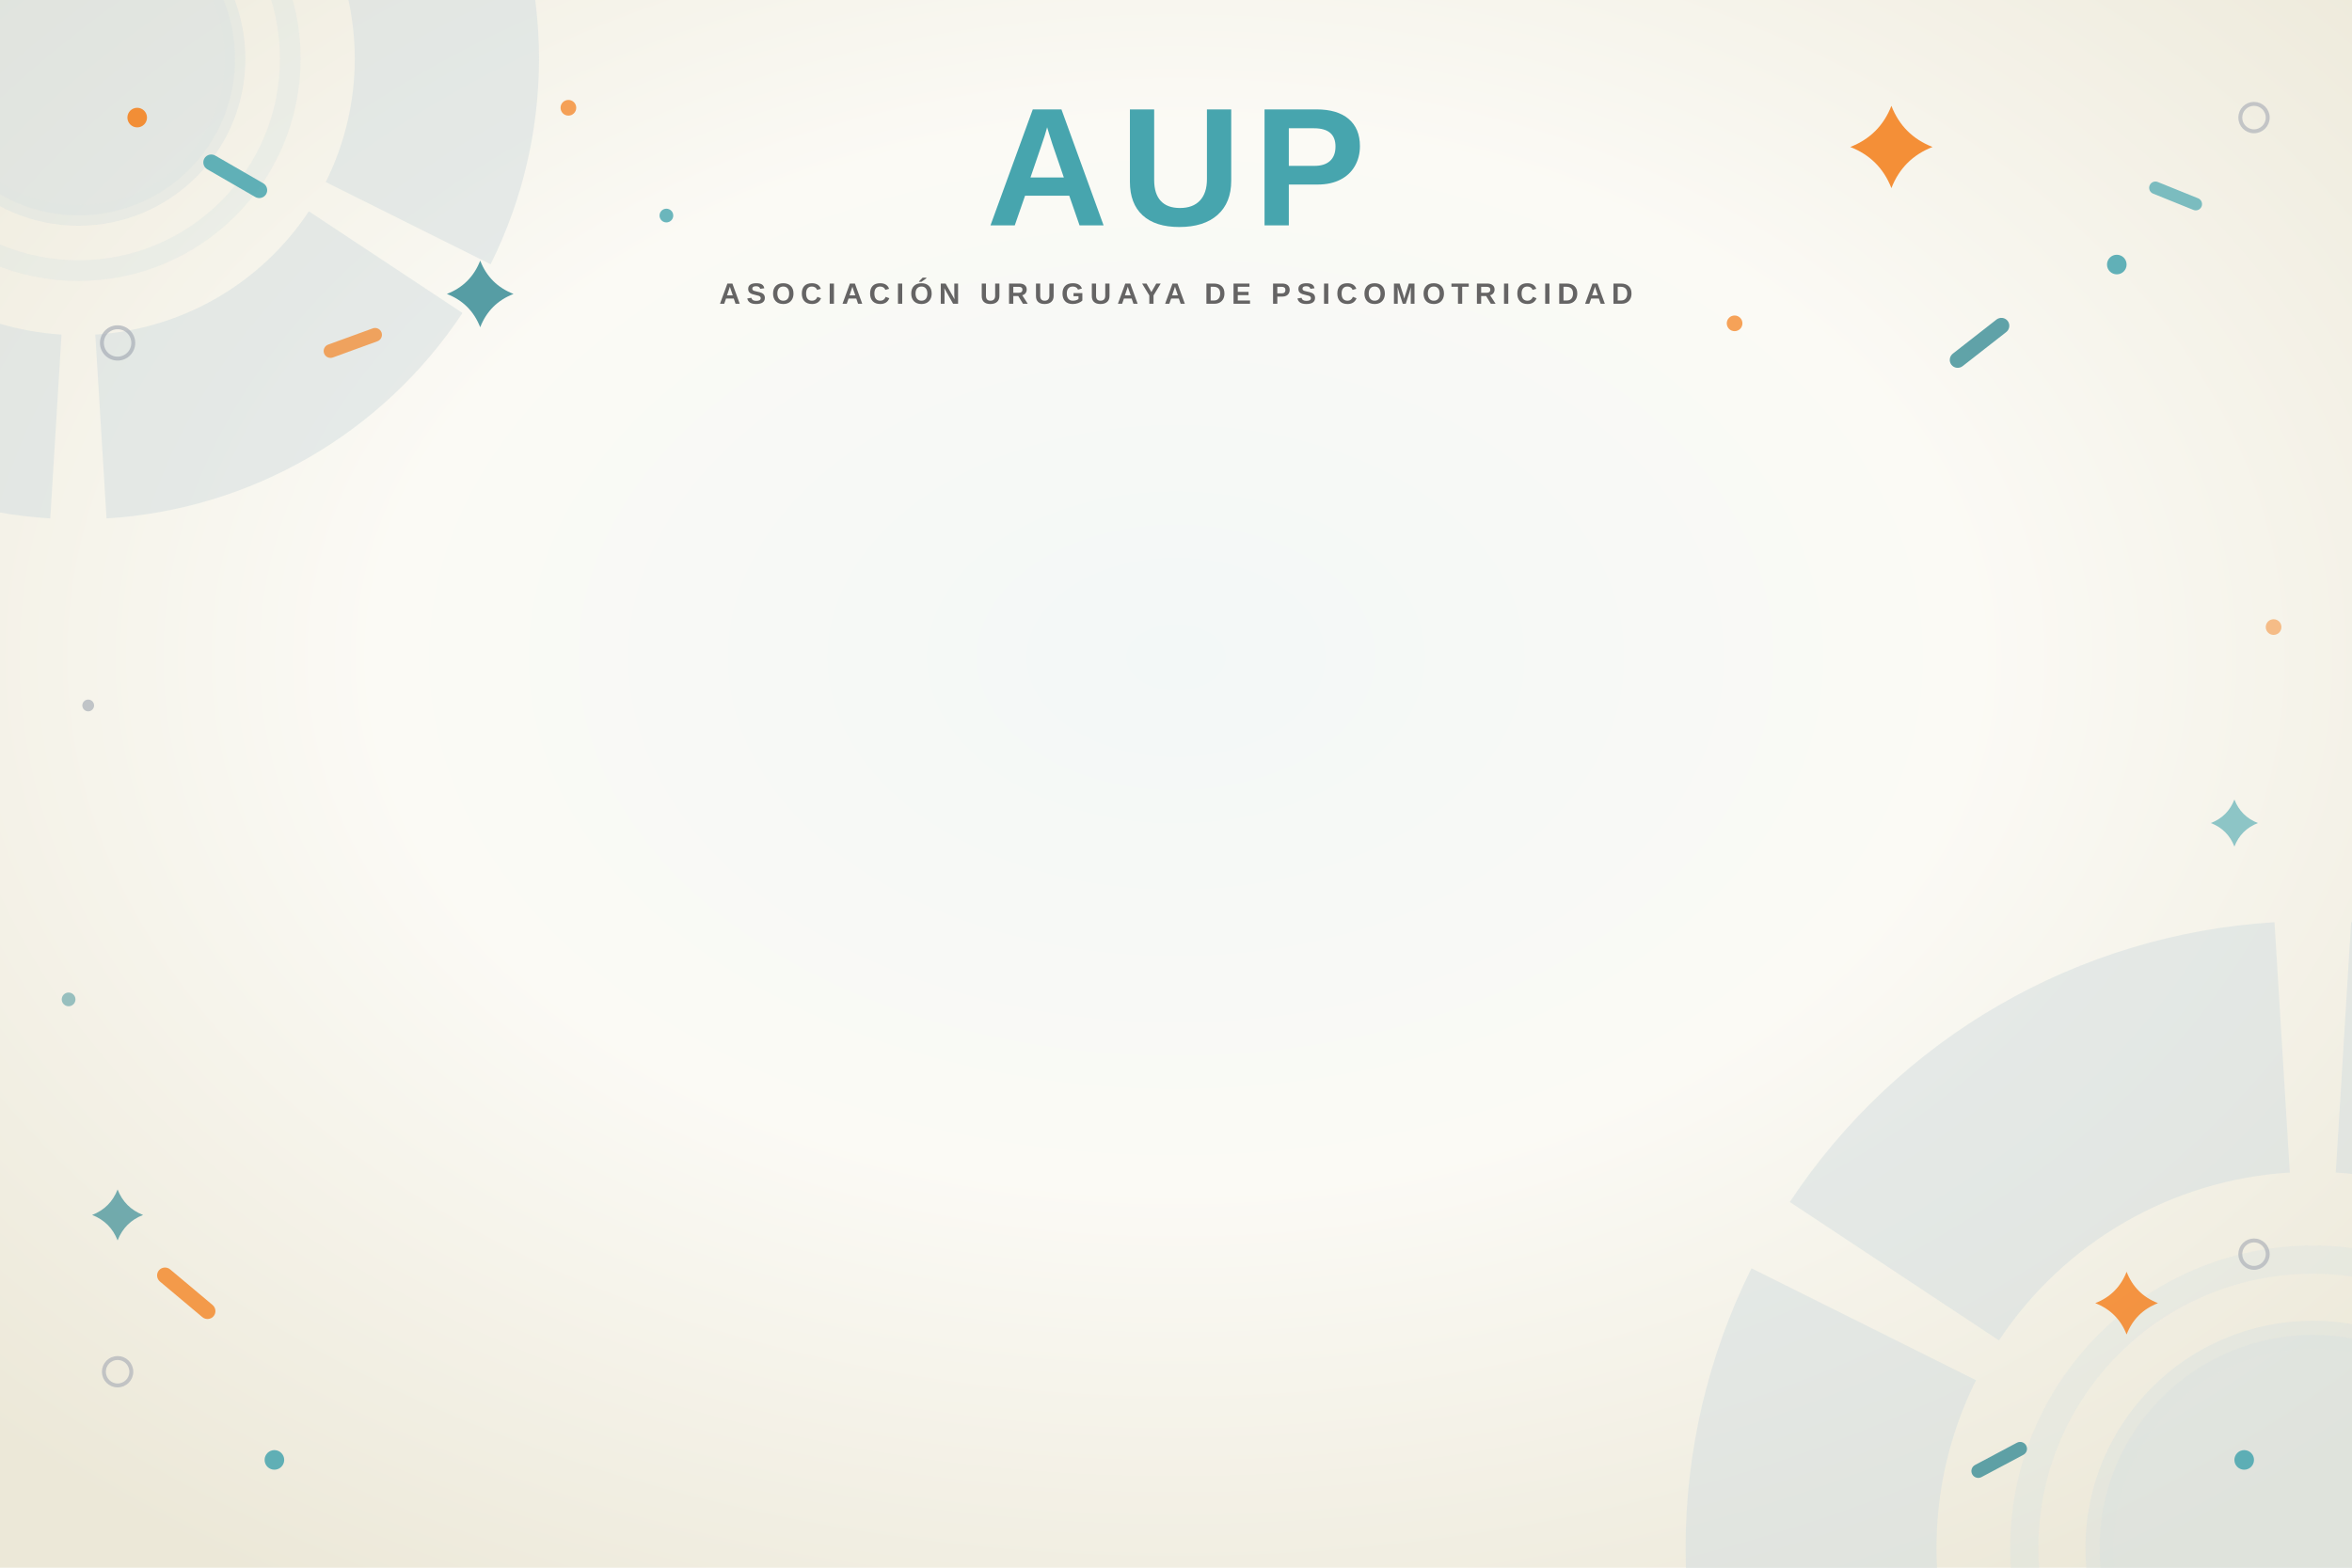
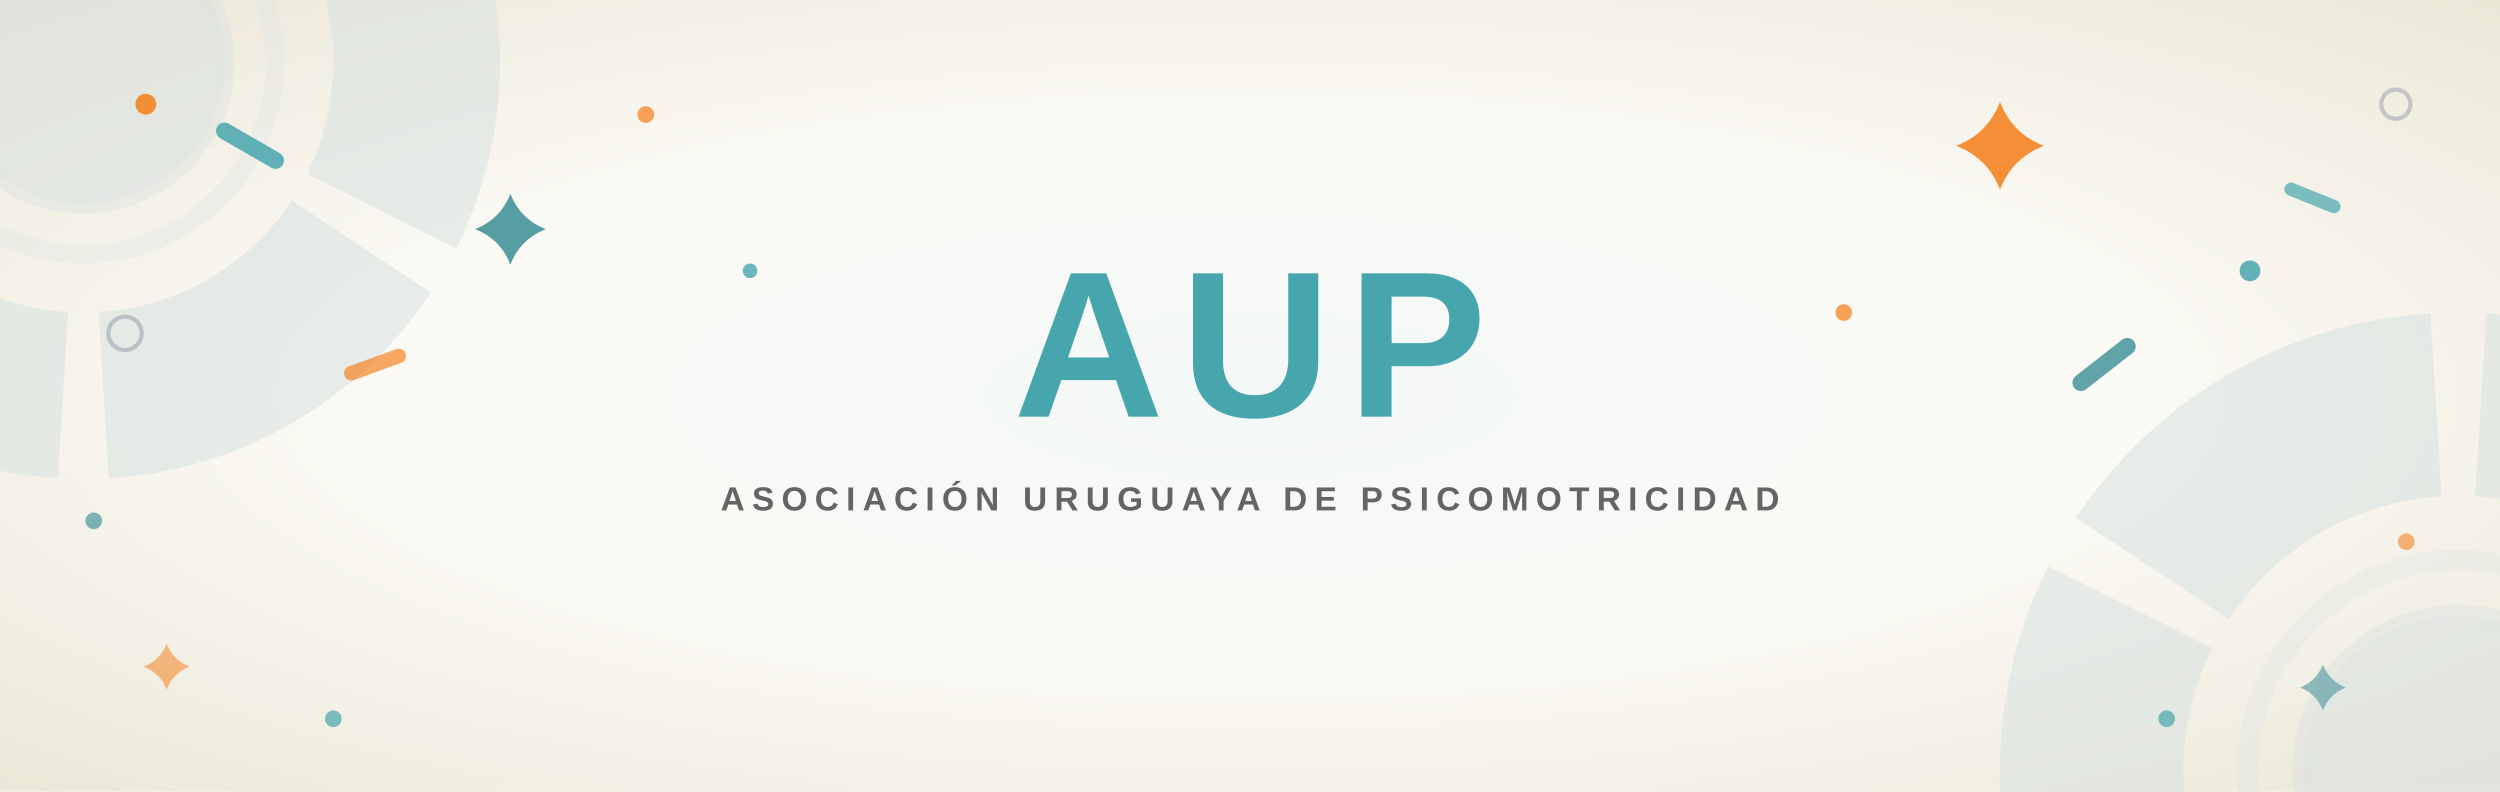
- <svg xmlns="http://www.w3.org/2000/svg" viewBox="0 0 1200 800" width="1200" height="800">
+ <svg xmlns="http://www.w3.org/2000/svg" viewBox="0 0 1200 380" width="1200" height="380">
  <defs>
-     <radialGradient id="glow" cx="50%" cy="42%" r="70%">
+     <radialGradient id="glow" cx="50%" cy="50%" r="70%">
      <stop offset="0%" stop-color="#f3f8f7" />
      <stop offset="48%" stop-color="#fbfaf5" />
      <stop offset="100%" stop-color="#ece8d8" />
    </radialGradient>
  </defs>
-   <rect width="1200" height="800" fill="#fbfaf5" />
-   <rect width="1200" height="800" fill="url(#glow)" />
-   <g opacity="0.55">
-     <path d="M54.35 -204.56 A235 235 0 0 1 235.96 -99.71 L157.58 -47.82 A141 141 0 0 0 48.61 -110.74 Z" fill="#d5dfe0" />
-     <path d="M250.31 -74.86 A235 235 0 0 1 250.31 134.86 L166.19 92.91 A141 141 0 0 0 166.19 -32.91 Z" fill="#d5dfe0" />
-     <path d="M235.96 159.71 A235 235 0 0 1 54.35 264.56 L48.61 170.74 A141 141 0 0 0 157.58 107.82 Z" fill="#d5dfe0" />
-     <path d="M25.65 264.56 A235 235 0 0 1 -155.96 159.71 L-77.58 107.82 A141 141 0 0 0 31.39 170.74 Z" fill="#d5dfe0" />
-     <path d="M-170.31 134.86 A235 235 0 0 1 -170.31 -74.86 L-86.19 -32.91 A141 141 0 0 0 -86.19 92.91 Z" fill="#d5dfe0" />
-     <path d="M-155.96 -99.71 A235 235 0 0 1 25.65 -204.56 L31.39 -110.74 A141 141 0 0 0 -77.58 -47.82 Z" fill="#d5dfe0" />
-     <circle cx="40" cy="30" r="108.10" fill="none" stroke="#d5dfe0" stroke-width="10.57" stroke-opacity="0.55" />
-     <circle cx="40" cy="30" r="79.90" fill="#d5dfe0" />
-     <circle cx="40" cy="30" r="79.90" fill="none" stroke="#d5dfe0" stroke-width="10.57" stroke-opacity="0.7" />
-     <circle cx="40" cy="30" r="30.55" fill="#d5dfe0" />
+   <rect width="1200" height="380" fill="#fbfaf5" />
+   <rect width="1200" height="380" fill="url(#glow)" />
+   <g opacity="0.5">
+     <path d="M52.21 -169.63 A200 200 0 0 1 206.78 -80.39 L140.07 -36.23 A120 120 0 0 0 47.33 -89.78 Z" fill="#d5dfe0" />
+     <path d="M218.99 -59.24 A200 200 0 0 1 218.99 119.24 L147.39 83.54 A120 120 0 0 0 147.39 -23.54 Z" fill="#d5dfe0" />
+     <path d="M206.78 140.39 A200 200 0 0 1 52.21 229.63 L47.33 149.78 A120 120 0 0 0 140.07 96.23 Z" fill="#d5dfe0" />
+     <path d="M27.79 229.63 A200 200 0 0 1 -126.78 140.39 L-60.07 96.23 A120 120 0 0 0 32.67 149.78 Z" fill="#d5dfe0" />
+     <path d="M-138.99 119.24 A200 200 0 0 1 -138.99 -59.24 L-67.39 -23.54 A120 120 0 0 0 -67.39 83.54 Z" fill="#d5dfe0" />
+     <path d="M-126.78 -80.39 A200 200 0 0 1 27.79 -169.63 L32.67 -89.78 A120 120 0 0 0 -60.07 -36.23 Z" fill="#d5dfe0" />
+     <circle cx="40" cy="30" r="92.00" fill="none" stroke="#d5dfe0" stroke-width="9.00" stroke-opacity="0.55" />
+     <circle cx="40" cy="30" r="68.00" fill="#d5dfe0" />
+     <circle cx="40" cy="30" r="68.00" fill="none" stroke="#d5dfe0" stroke-width="9.00" stroke-opacity="0.7" />
+     <circle cx="40" cy="30" r="26.00" fill="#d5dfe0" />
  </g>
-   <g opacity="0.55">
-     <path d="M1199.54 470.60 A320 320 0 0 1 1446.84 613.38 L1340.11 684.03 A192 192 0 0 0 1191.72 598.36 Z" fill="#d5dfe0" />
-     <path d="M1466.38 647.22 A320 320 0 0 1 1466.38 932.78 L1351.83 875.67 A192 192 0 0 0 1351.83 704.33 Z" fill="#d5dfe0" />
-     <path d="M1446.84 966.62 A320 320 0 0 1 1199.54 1109.40 L1191.72 981.64 A192 192 0 0 0 1340.11 895.97 Z" fill="#d5dfe0" />
-     <path d="M1160.46 1109.40 A320 320 0 0 1 913.16 966.62 L1019.89 895.97 A192 192 0 0 0 1168.28 981.64 Z" fill="#d5dfe0" />
-     <path d="M893.62 932.78 A320 320 0 0 1 893.62 647.22 L1008.17 704.33 A192 192 0 0 0 1008.17 875.67 Z" fill="#d5dfe0" />
-     <path d="M913.16 613.38 A320 320 0 0 1 1160.46 470.60 L1168.28 598.36 A192 192 0 0 0 1019.89 684.03 Z" fill="#d5dfe0" />
-     <circle cx="1180" cy="790" r="147.20" fill="none" stroke="#d5dfe0" stroke-width="14.40" stroke-opacity="0.55" />
-     <circle cx="1180" cy="790" r="108.80" fill="#d5dfe0" />
-     <circle cx="1180" cy="790" r="108.80" fill="none" stroke="#d5dfe0" stroke-width="14.40" stroke-opacity="0.7" />
-     <circle cx="1180" cy="790" r="41.60" fill="#d5dfe0" />
+   <g opacity="0.5">
+     <path d="M1193.43 150.41 A220 220 0 0 1 1363.45 248.57 L1290.07 297.14 A132 132 0 0 0 1188.06 238.25 Z" fill="#d5dfe0" />
+     <path d="M1376.89 271.84 A220 220 0 0 1 1376.89 468.16 L1298.13 428.90 A132 132 0 0 0 1298.13 311.10 Z" fill="#d5dfe0" />
+     <path d="M1363.45 491.43 A220 220 0 0 1 1193.43 589.59 L1188.06 501.75 A132 132 0 0 0 1290.07 442.86 Z" fill="#d5dfe0" />
+     <path d="M1166.57 589.59 A220 220 0 0 1 996.55 491.43 L1069.93 442.86 A132 132 0 0 0 1171.94 501.75 Z" fill="#d5dfe0" />
+     <path d="M983.11 468.16 A220 220 0 0 1 983.11 271.84 L1061.87 311.10 A132 132 0 0 0 1061.87 428.90 Z" fill="#d5dfe0" />
+     <path d="M996.55 248.57 A220 220 0 0 1 1166.57 150.41 L1171.94 238.25 A132 132 0 0 0 1069.93 297.14 Z" fill="#d5dfe0" />
+     <circle cx="1180" cy="370" r="101.20" fill="none" stroke="#d5dfe0" stroke-width="9.90" stroke-opacity="0.55" />
+     <circle cx="1180" cy="370" r="74.80" fill="#d5dfe0" />
+     <circle cx="1180" cy="370" r="74.80" fill="none" stroke="#d5dfe0" stroke-width="9.90" stroke-opacity="0.7" />
+     <circle cx="1180" cy="370" r="28.60" fill="#d5dfe0" />
  </g>
-   <rect x="101.8" y="85.9" width="36.4" height="8.1" rx="4.1" fill="#47a5ae" opacity="0.85" transform="rotate(30 120 90)" />
-   <circle cx="70" cy="60" r="5" fill="#f48424" opacity="0.9" />
-   <path d="M 245 133 Q 249.76 145.24 262 150 Q 249.76 154.76 245 167 Q 240.24 154.76 228 150 Q 240.24 145.24 245 133 Z" fill="#3a8d96" opacity="0.85" />
-   <circle cx="60" cy="175" r="8" fill="none" stroke="#9ca3af" stroke-width="2" opacity="0.6" />
-   <circle cx="290" cy="55" r="4" fill="#f48424" opacity="0.75" />
+   <rect x="101.8" y="65.9" width="36.4" height="8.1" rx="4.1" fill="#47a5ae" opacity="0.85" transform="rotate(30 120 70)" />
+   <circle cx="70" cy="50" r="5" fill="#f48424" opacity="0.9" />
+   <path d="M 245 93 Q 249.76 105.24 262 110 Q 249.76 114.76 245 127 Q 240.24 114.76 228 110 Q 240.24 105.24 245 93 Z" fill="#3a8d96" opacity="0.85" />
+   <circle cx="60" cy="160" r="8" fill="none" stroke="#9ca3af" stroke-width="2" opacity="0.6" />
+   <circle cx="310" cy="55" r="4" fill="#f48424" opacity="0.75" />
  <rect x="164.4" y="171.5" width="31.2" height="7.0" rx="3.5" fill="#f48424" opacity="0.7" transform="rotate(-20 180 175)" />
-   <circle cx="340" cy="110" r="3.5" fill="#47a5ae" opacity="0.8" />
-   <path d="M 965 54 Q 970.88 69.12 986 75 Q 970.88 80.88 965 96 Q 959.12 80.88 944 75 Q 959.12 69.12 965 54 Z" fill="#f48424" opacity="0.9" />
-   <circle cx="1080" cy="135" r="5" fill="#47a5ae" opacity="0.85" />
+   <circle cx="360" cy="130" r="3.5" fill="#47a5ae" opacity="0.8" />
+   <circle cx="45" cy="250" r="4" fill="#3a8d96" opacity="0.65" />
+   <path d="M 80 309 Q 83.08 316.92 91 320 Q 83.08 323.08 80 331 Q 76.92 323.08 69 320 Q 76.92 316.92 80 309 Z" fill="#f48424" opacity="0.55" />
+   <circle cx="160" cy="345" r="4" fill="#47a5ae" opacity="0.7" />
+   <path d="M 960 49 Q 965.88 64.12 981 70 Q 965.88 75.88 960 91 Q 954.12 75.88 939 70 Q 954.12 64.12 960 49 Z" fill="#f48424" opacity="0.9" />
+   <circle cx="1080" cy="130" r="5" fill="#47a5ae" opacity="0.85" />
  <rect x="991.8" y="170.9" width="36.4" height="8.1" rx="4.1" fill="#3a8d96" opacity="0.8" transform="rotate(-38 1010 175)" />
-   <circle cx="1150" cy="60" r="7" fill="none" stroke="#9ca3af" stroke-width="2" opacity="0.55" />
-   <circle cx="885" cy="165" r="4" fill="#f48424" opacity="0.75" />
-   <rect x="1095.7" y="96.8" width="28.6" height="6.4" rx="3.2" fill="#47a5ae" opacity="0.7" transform="rotate(22 1110 100)" />
-   <circle cx="45" cy="360" r="3" fill="#9ca3af" opacity="0.6" />
-   <path d="M 1140 408 Q 1143.36 416.64 1152 420 Q 1143.36 423.36 1140 432 Q 1136.64 423.36 1128 420 Q 1136.64 416.64 1140 408 Z" fill="#47a5ae" opacity="0.6" />
-   <circle cx="1160" cy="320" r="4" fill="#f48424" opacity="0.5" />
-   <circle cx="35" cy="510" r="3.5" fill="#3a8d96" opacity="0.5" />
-   <rect x="76.8" y="655.9" width="36.4" height="8.1" rx="4.1" fill="#f48424" opacity="0.8" transform="rotate(40 95 660)" />
-   <circle cx="140" cy="745" r="5" fill="#47a5ae" opacity="0.85" />
-   <circle cx="60" cy="700" r="7" fill="none" stroke="#9ca3af" stroke-width="2" opacity="0.55" />
-   <path d="M 60 607 Q 63.64 616.36 73 620 Q 63.64 623.64 60 633 Q 56.36 623.64 47 620 Q 56.36 616.36 60 607 Z" fill="#3a8d96" opacity="0.7" />
-   <path d="M 1085 649 Q 1089.48 660.52 1101 665 Q 1089.48 669.48 1085 681 Q 1080.52 669.48 1069 665 Q 1080.52 660.52 1085 649 Z" fill="#f48424" opacity="0.85" />
-   <circle cx="1145" cy="745" r="5" fill="#47a5ae" opacity="0.85" />
-   <rect x="1004.4" y="741.5" width="31.2" height="7.0" rx="3.5" fill="#3a8d96" opacity="0.8" transform="rotate(-28 1020 745)" />
-   <circle cx="1150" cy="640" r="7" fill="none" stroke="#9ca3af" stroke-width="2" opacity="0.55" />
-   <text x="600" y="115" text-anchor="middle" font-family="Arial Black, Arial, 'Segoe UI', sans-serif" font-weight="900" font-size="86" letter-spacing="6" fill="#47a5ae">AUP</text>
-   <text x="600" y="155" text-anchor="middle" font-family="Arial, 'Segoe UI', sans-serif" font-weight="600" font-size="15" letter-spacing="3" fill="#656464">ASOCIACIÓN URUGUAYA DE PSICOMOTRICIDAD</text>
+   <circle cx="1150" cy="50" r="7" fill="none" stroke="#9ca3af" stroke-width="2" opacity="0.55" />
+   <circle cx="885" cy="150" r="4" fill="#f48424" opacity="0.75" />
+   <rect x="1095.7" y="91.8" width="28.6" height="6.4" rx="3.2" fill="#47a5ae" opacity="0.7" transform="rotate(22 1110 95)" />
+   <circle cx="1155" cy="260" r="4" fill="#f48424" opacity="0.6" />
+   <path d="M 1115 319 Q 1118.08 326.92 1126 330 Q 1118.08 333.08 1115 341 Q 1111.92 333.08 1104 330 Q 1111.92 326.92 1115 319 Z" fill="#3a8d96" opacity="0.55" />
+   <circle cx="1040" cy="345" r="4" fill="#47a5ae" opacity="0.7" />
+   <text x="600" y="200" text-anchor="middle" font-family="Arial Black, Arial, 'Segoe UI', sans-serif" font-weight="900" font-size="100" letter-spacing="8" fill="#47a5ae">AUP</text>
+   <text x="600" y="245" text-anchor="middle" font-family="Arial, 'Segoe UI', sans-serif" font-weight="600" font-size="16" letter-spacing="3.5" fill="#656464">ASOCIACIÓN URUGUAYA DE PSICOMOTRICIDAD</text>
</svg>
